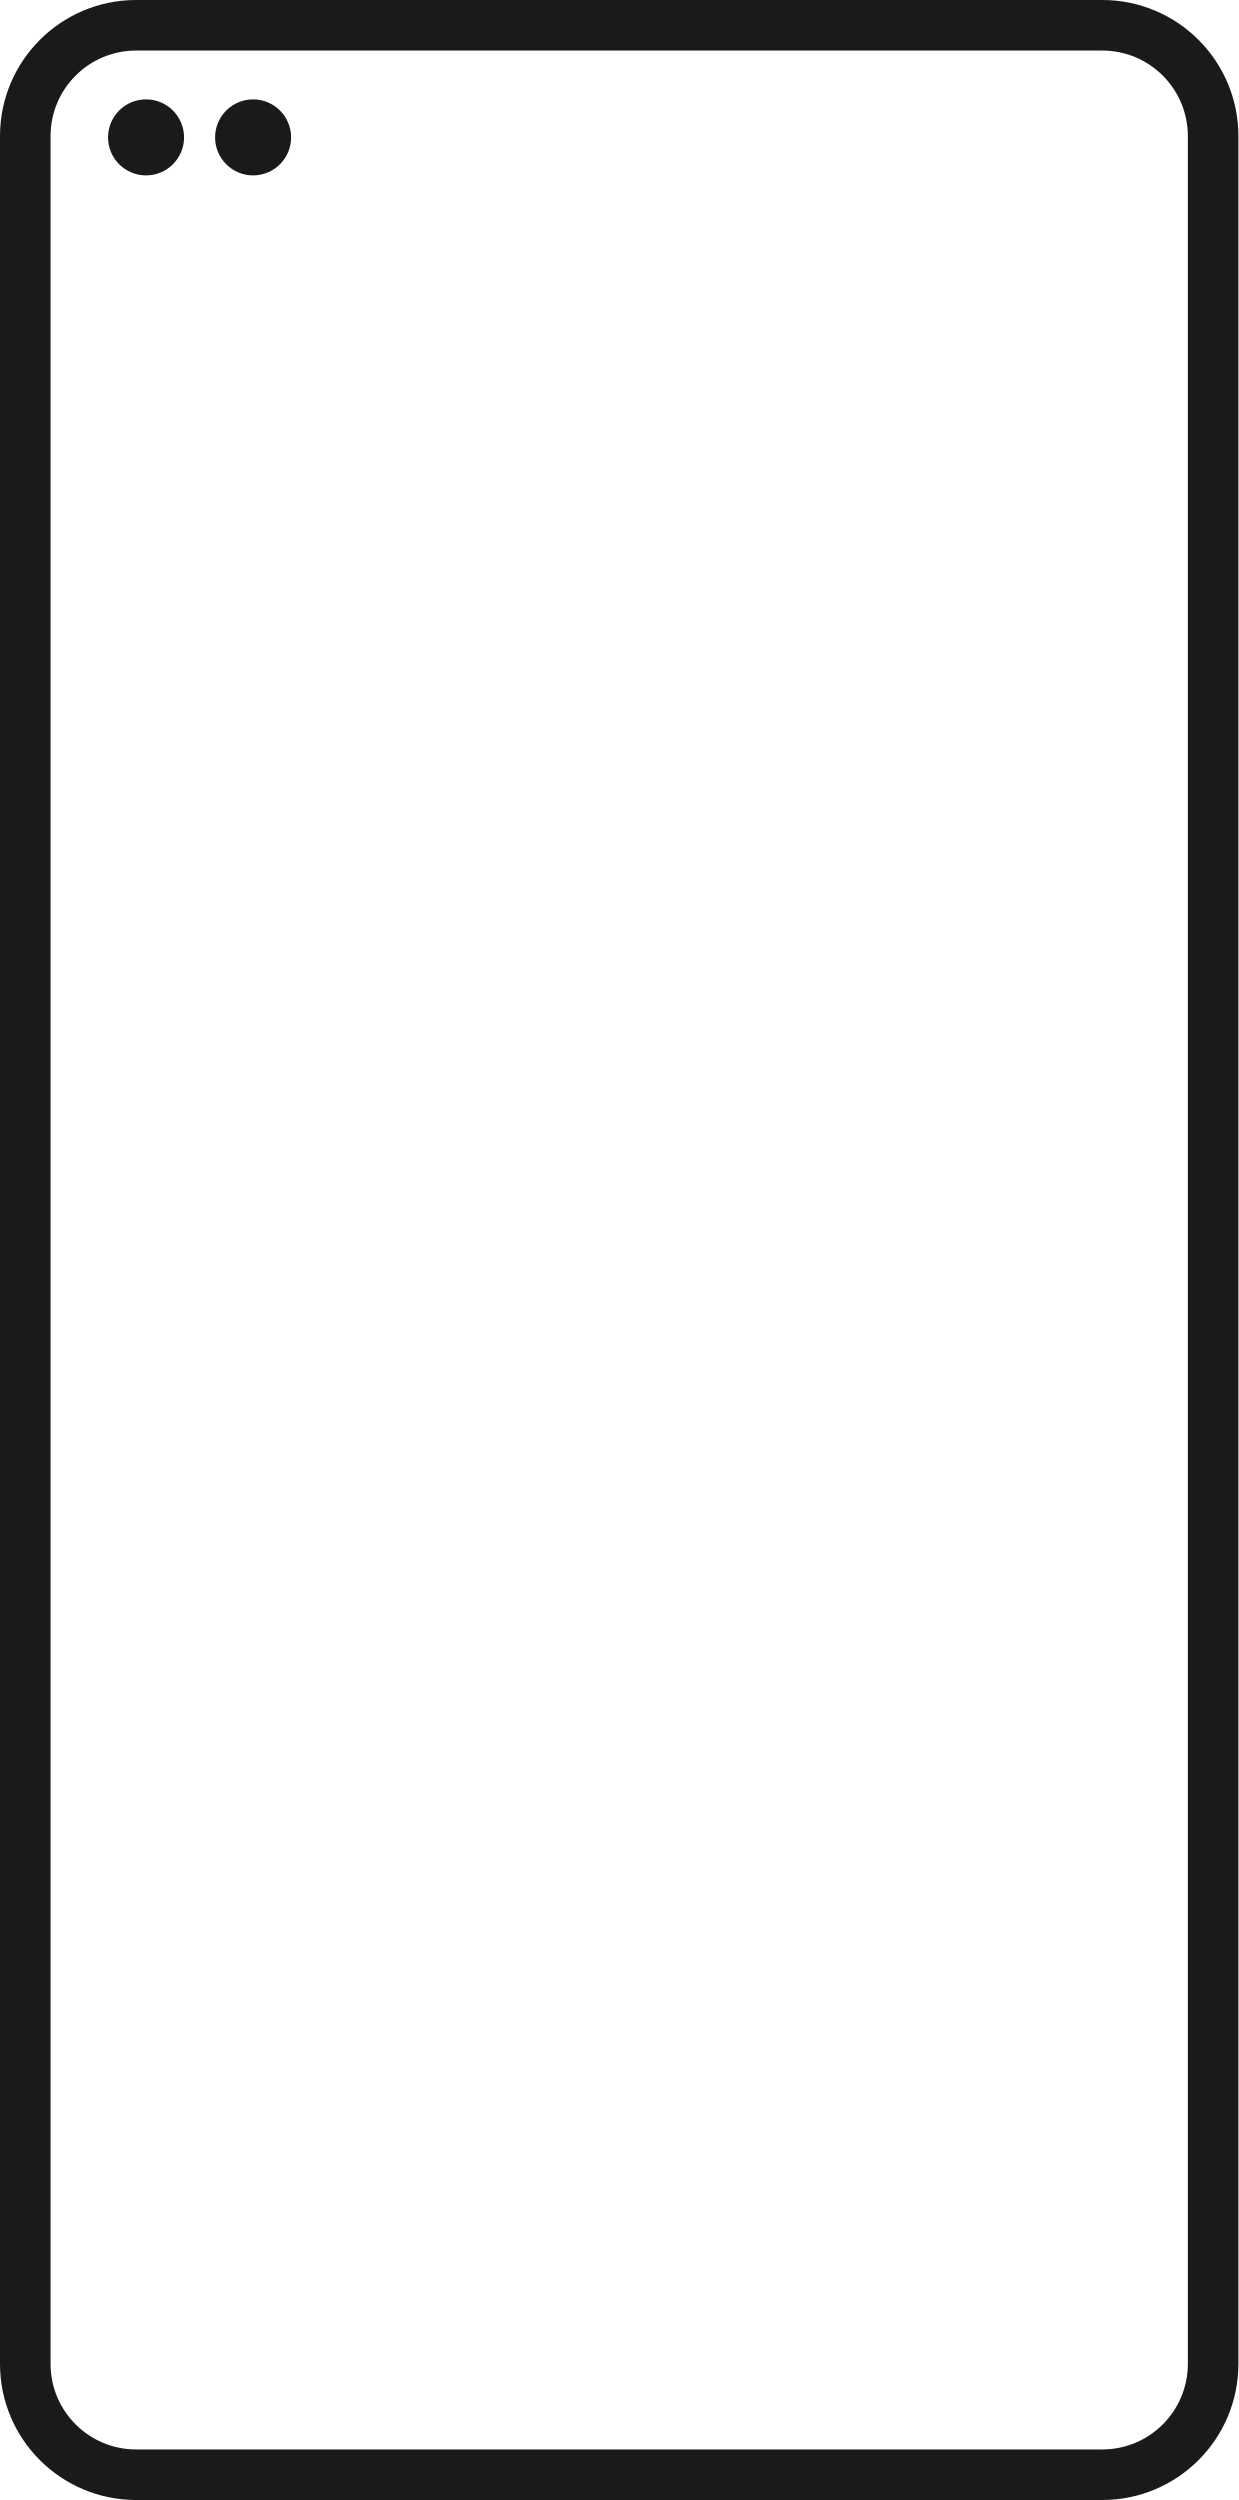
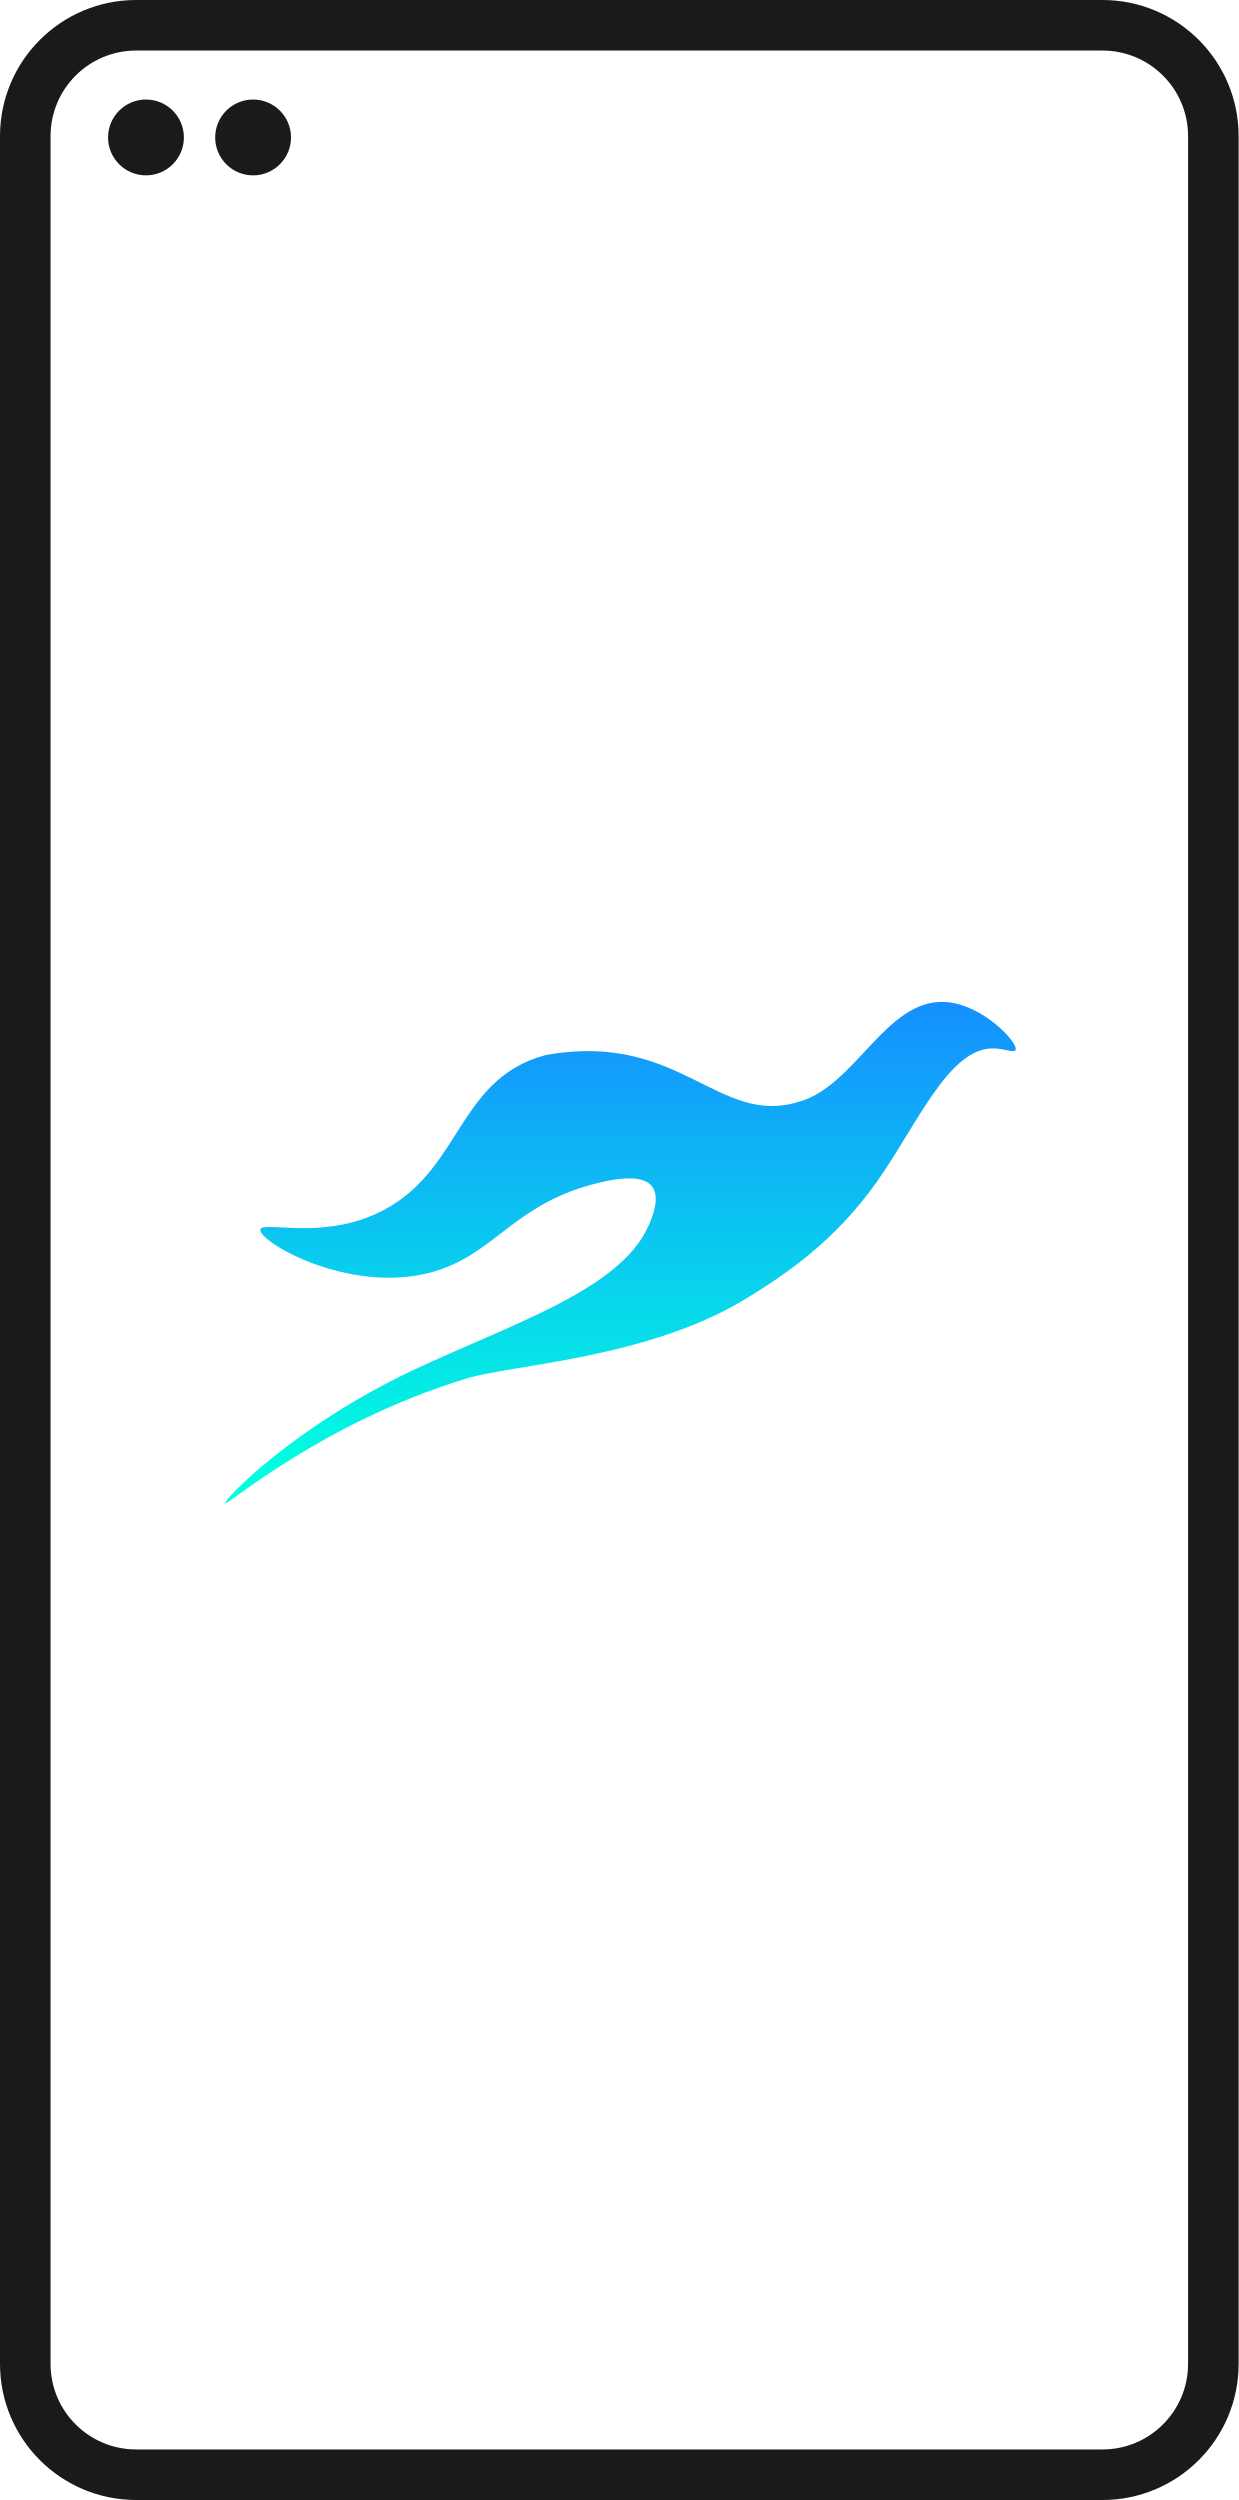
- <svg xmlns="http://www.w3.org/2000/svg" id="Layer_1" data-name="Layer 1" viewBox="0 0 391.92 791.18">
-   <defs>
-     <style>.cls-1{fill:none;stroke:#1a1a1a;stroke-miterlimit:10;stroke-width:16px;}.cls-2{fill:#1a1a1a;}</style>
-   </defs>
-   <rect class="cls-1" x="8" y="8" width="375.92" height="775.18" rx="35.08" />
-   <circle class="cls-2" cx="46.22" cy="43.48" r="12.03" />
-   <circle class="cls-2" cx="80.1" cy="43.48" r="12.03" />
+ <svg xmlns="http://www.w3.org/2000/svg" version="1.1" id="Layer_1" x="0px" y="0px" viewBox="0 0 391.9 791.2" style="enable-background:new 0 0 391.9 791.2;" xml:space="preserve">
+   <style type="text/css">
+ 	.st0{fill:none;stroke:#1A1A1A;stroke-width:16;stroke-miterlimit:10;}
+ 	.st1{fill:#1A1A1A;}
+ 	.st2{fill-rule:evenodd;clip-rule:evenodd;fill:url(#SVGID_1_);}
+ </style>
+   <path class="st0" d="M43.1,8h305.8C368.3,8,384,23.7,384,43.1v705c0,19.4-15.7,35.1-35.1,35.1H43.1C23.7,783.2,8,767.5,8,748.1v-705  C8,23.7,23.7,8,43.1,8z" />
+   <circle class="st1" cx="46.2" cy="43.5" r="12" />
+   <circle class="st1" cx="80.1" cy="43.5" r="12" />
+   <linearGradient id="SVGID_1_" gradientUnits="userSpaceOnUse" x1="196.295" y1="476.94" x2="196.295" y2="318.298" gradientTransform="matrix(1 0 0 -1 0 794)">
+     <stop offset="0" style="stop-color:#158FFF" />
+     <stop offset="0.943" style="stop-color:#00FFE0" />
+   </linearGradient>
+   <path class="st2" d="M206.3,375.4c2.9,3.7-0.1,10.4-1.1,12.6c-8.9,20.3-43.9,31.2-74.6,45.7c-37.5,17.7-60,41.1-59.3,42  s30.2-25.3,76.2-39.4c14.7-4.5,57.9-6.3,89.1-25.6c12.5-7.7,27.5-17.9,40.7-36.4c12.8-18,23-43,37.3-42.5c3.3,0.1,6.3,1.5,6.8,0.5  c1.1-2.1-10.6-14.8-22.6-15.2c-18.5-0.7-28,26.4-45.7,31.5c-25.7,8.3-37.8-22.4-80.4-14.7c-29.7,7.9-26.2,40-56.7,51.5  c-16.7,6.3-33.1,1.1-33.6,3.7c-0.8,4,30.4,22,57.2,12.6c17.7-6.2,24.2-21.1,49.6-27.3C200.5,371.6,204.6,373.3,206.3,375.4z" />
</svg>
